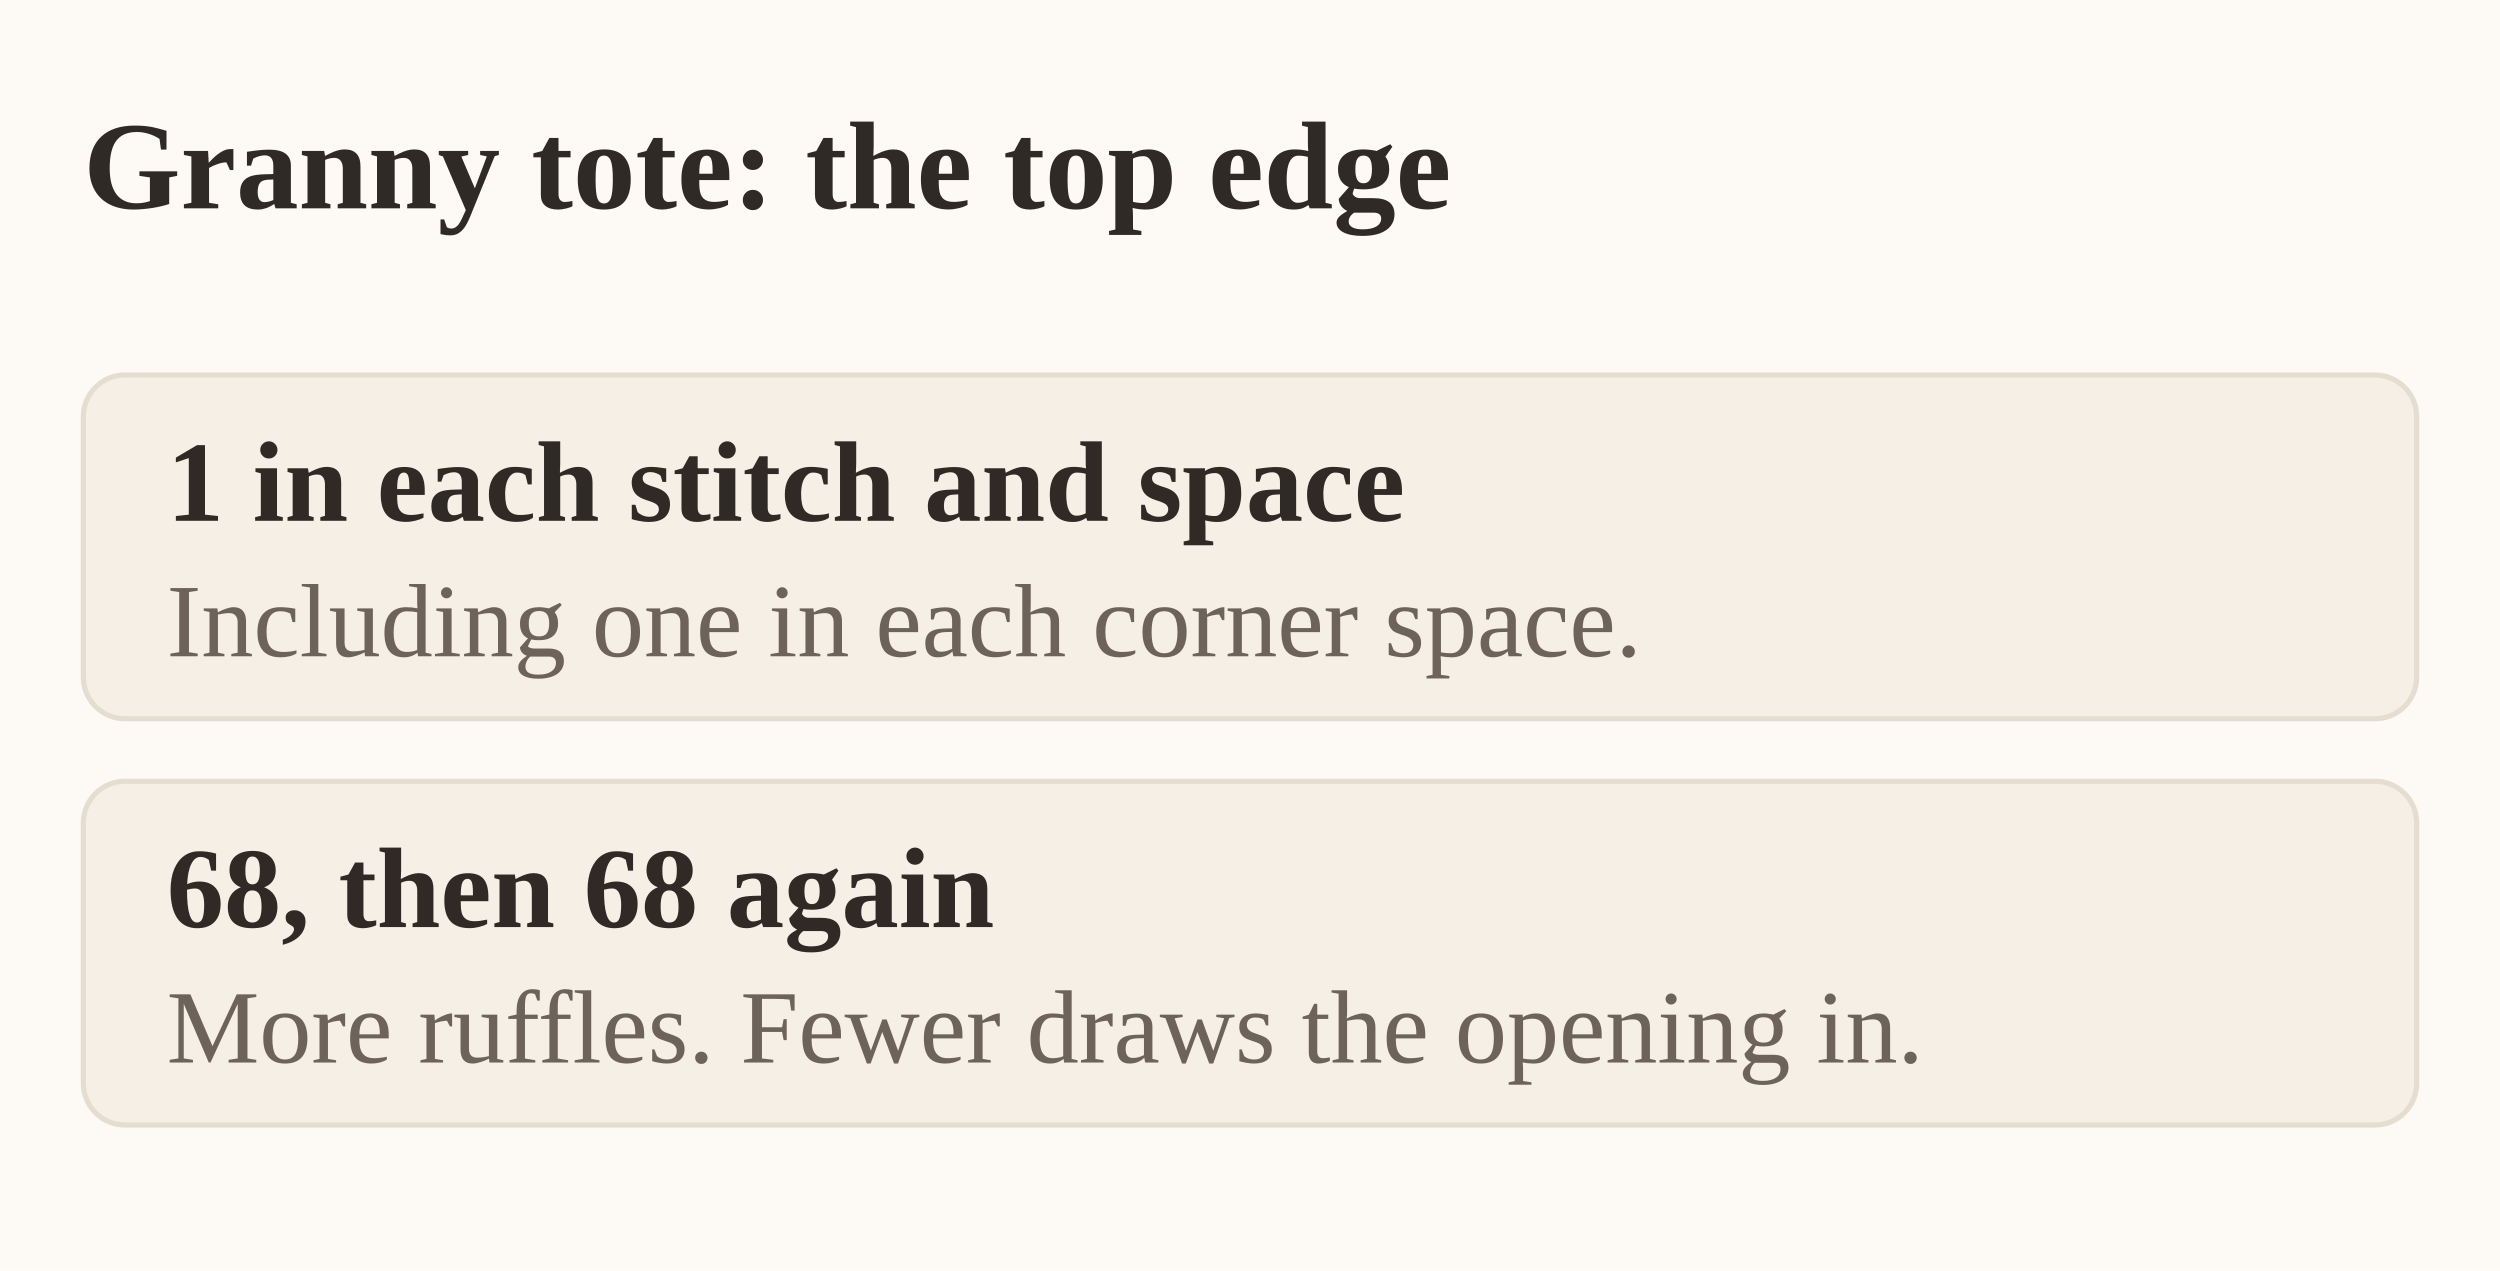
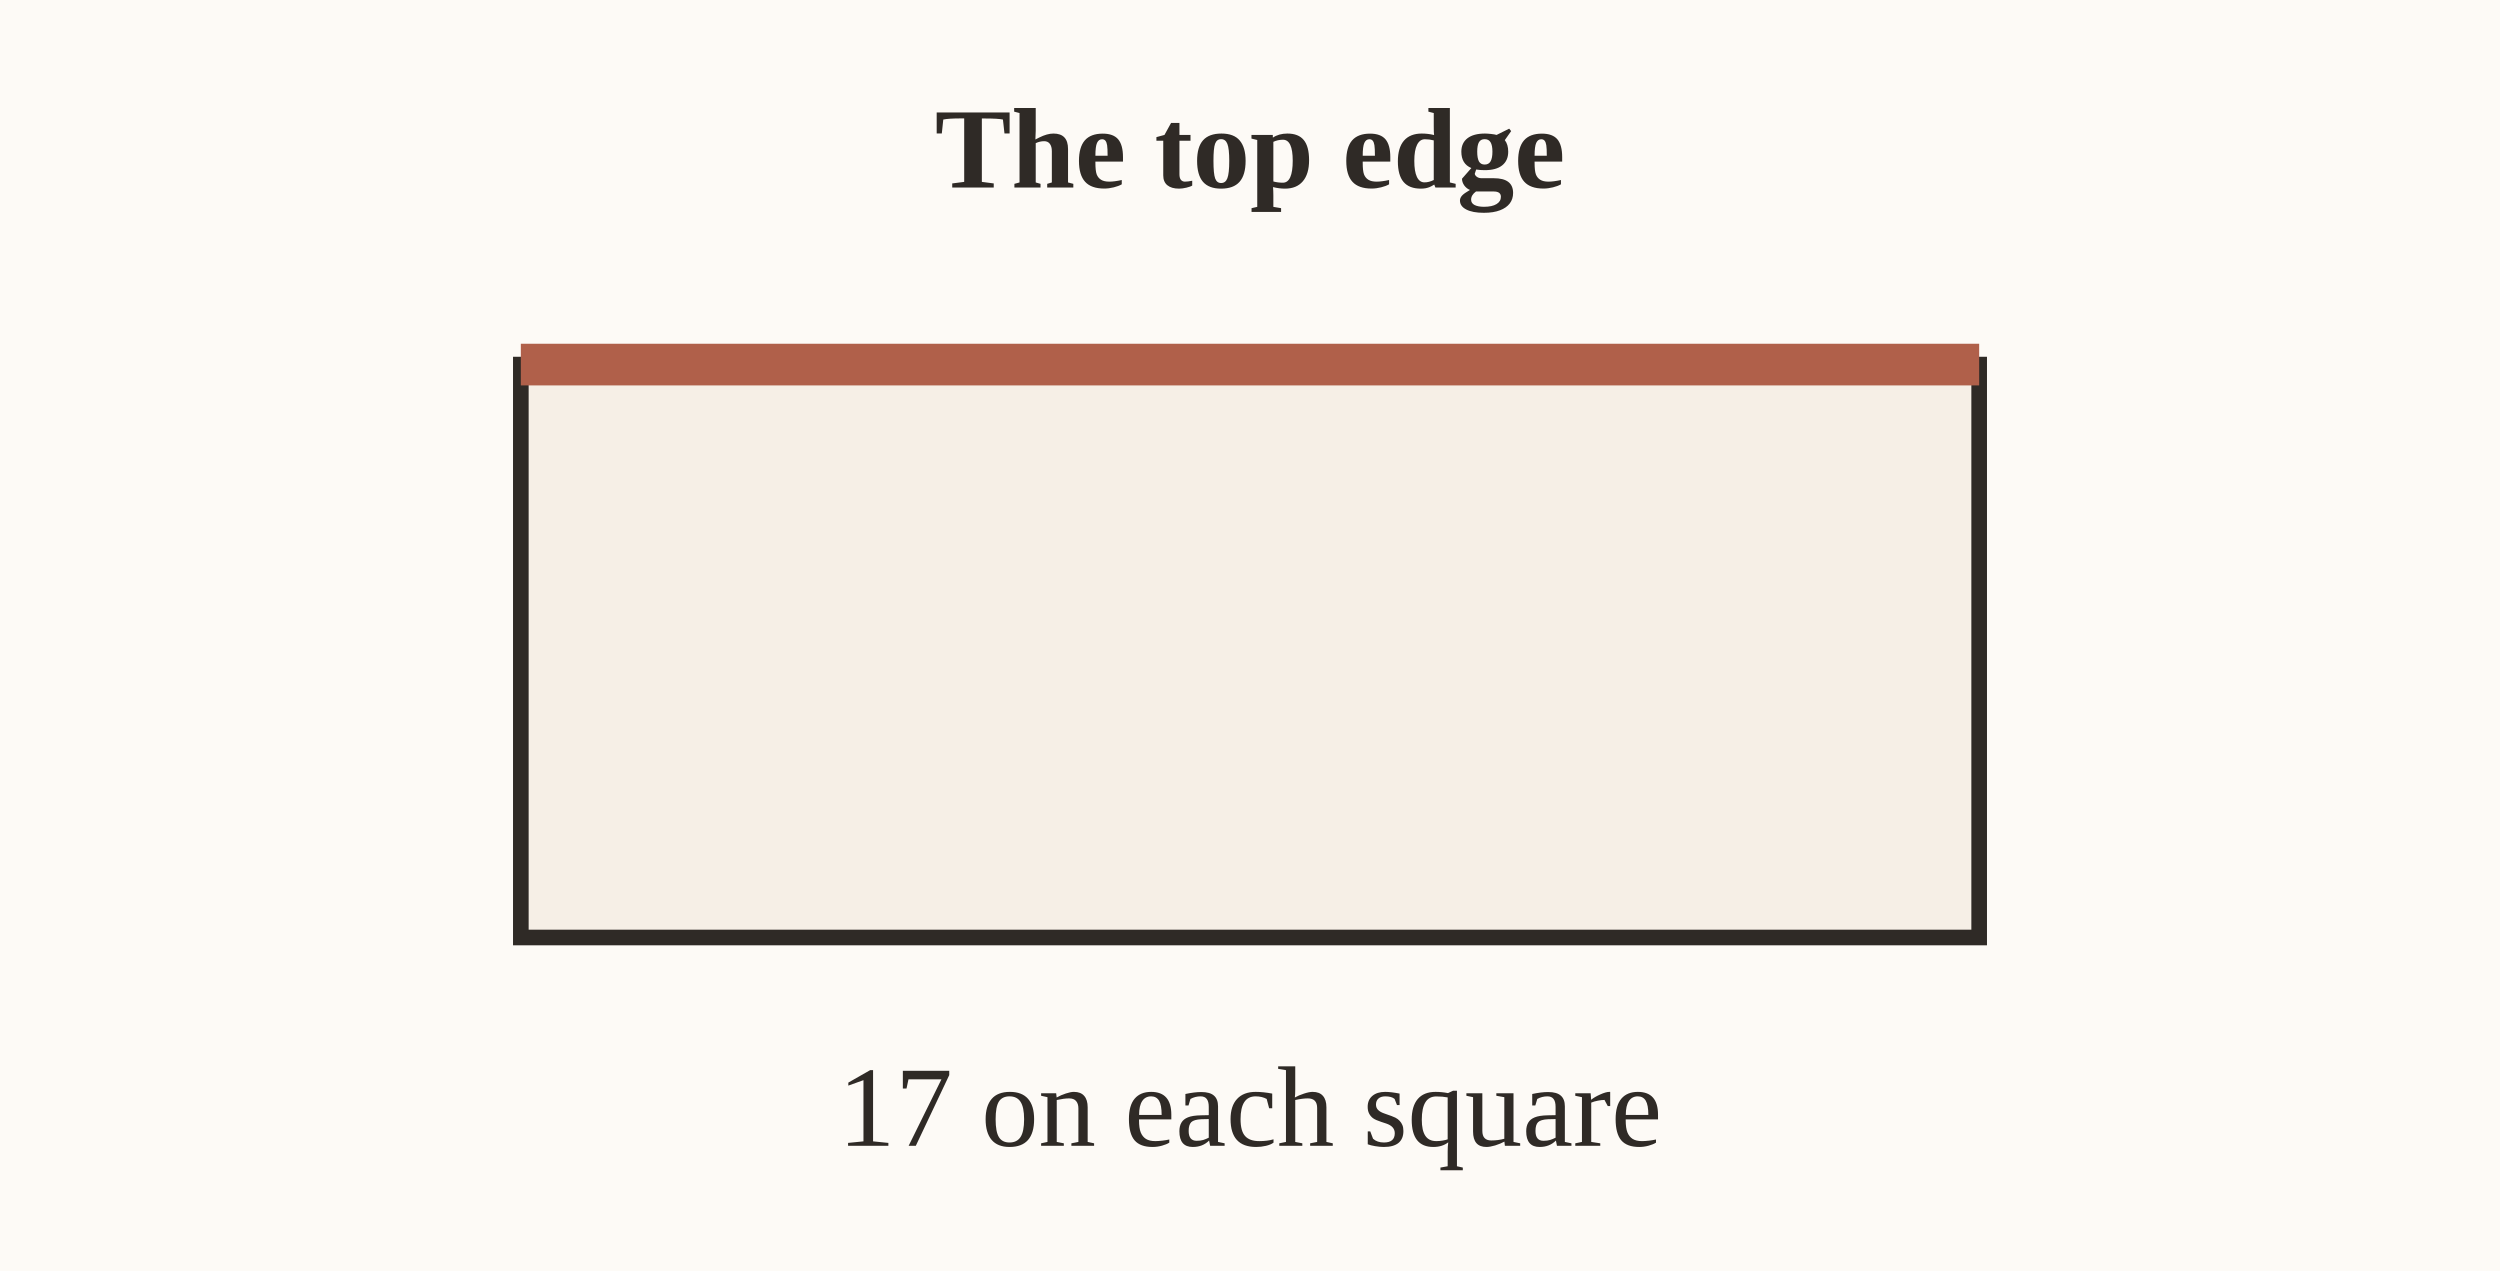
<svg xmlns="http://www.w3.org/2000/svg" viewBox="0 0 480 244" role="img">
  <rect width="480" height="244" fill="#fdfaf6" />
  <style>text{font-family:Georgia,"Times New Roman",serif}</style>
-   <text x="16" y="40" font-size="24" fill="#2f2a26" text-anchor="start" font-weight="bold">Granny tote: the top edge</text>
-   <rect x="16" y="72" width="448" height="66" rx="8" fill="#f6efe6" stroke="#e6ddd1" />
-   <text x="32" y="100" font-size="22" fill="#2f2a26" text-anchor="start" font-weight="bold">1 in each stitch and space</text>
-   <text x="32" y="126" font-size="20" fill="#6d635a" text-anchor="start">Including one in each corner space.</text>
-   <rect x="16" y="150" width="448" height="66" rx="8" fill="#f6efe6" stroke="#e6ddd1" />
-   <text x="32" y="178" font-size="22" fill="#2f2a26" text-anchor="start" font-weight="bold">68, then 68 again</text>
-   <text x="32" y="204" font-size="20" fill="#6d635a" text-anchor="start">More ruffles. Fewer draws the opening in.</text>
+   <text x="240" y="36" font-size="22" fill="#2f2a26" text-anchor="middle" font-weight="bold">The top edge</text>
+   <rect x="100" y="70" width="280" height="110" fill="#f6efe6" stroke="#2f2a26" stroke-width="3" />
+   <line x1="100" y1="70" x2="380" y2="70" stroke="#b0604a" stroke-width="8" />
+   <text x="240" y="220" font-size="22" fill="#2f2a26" text-anchor="middle">17 on each square</text>
</svg>
